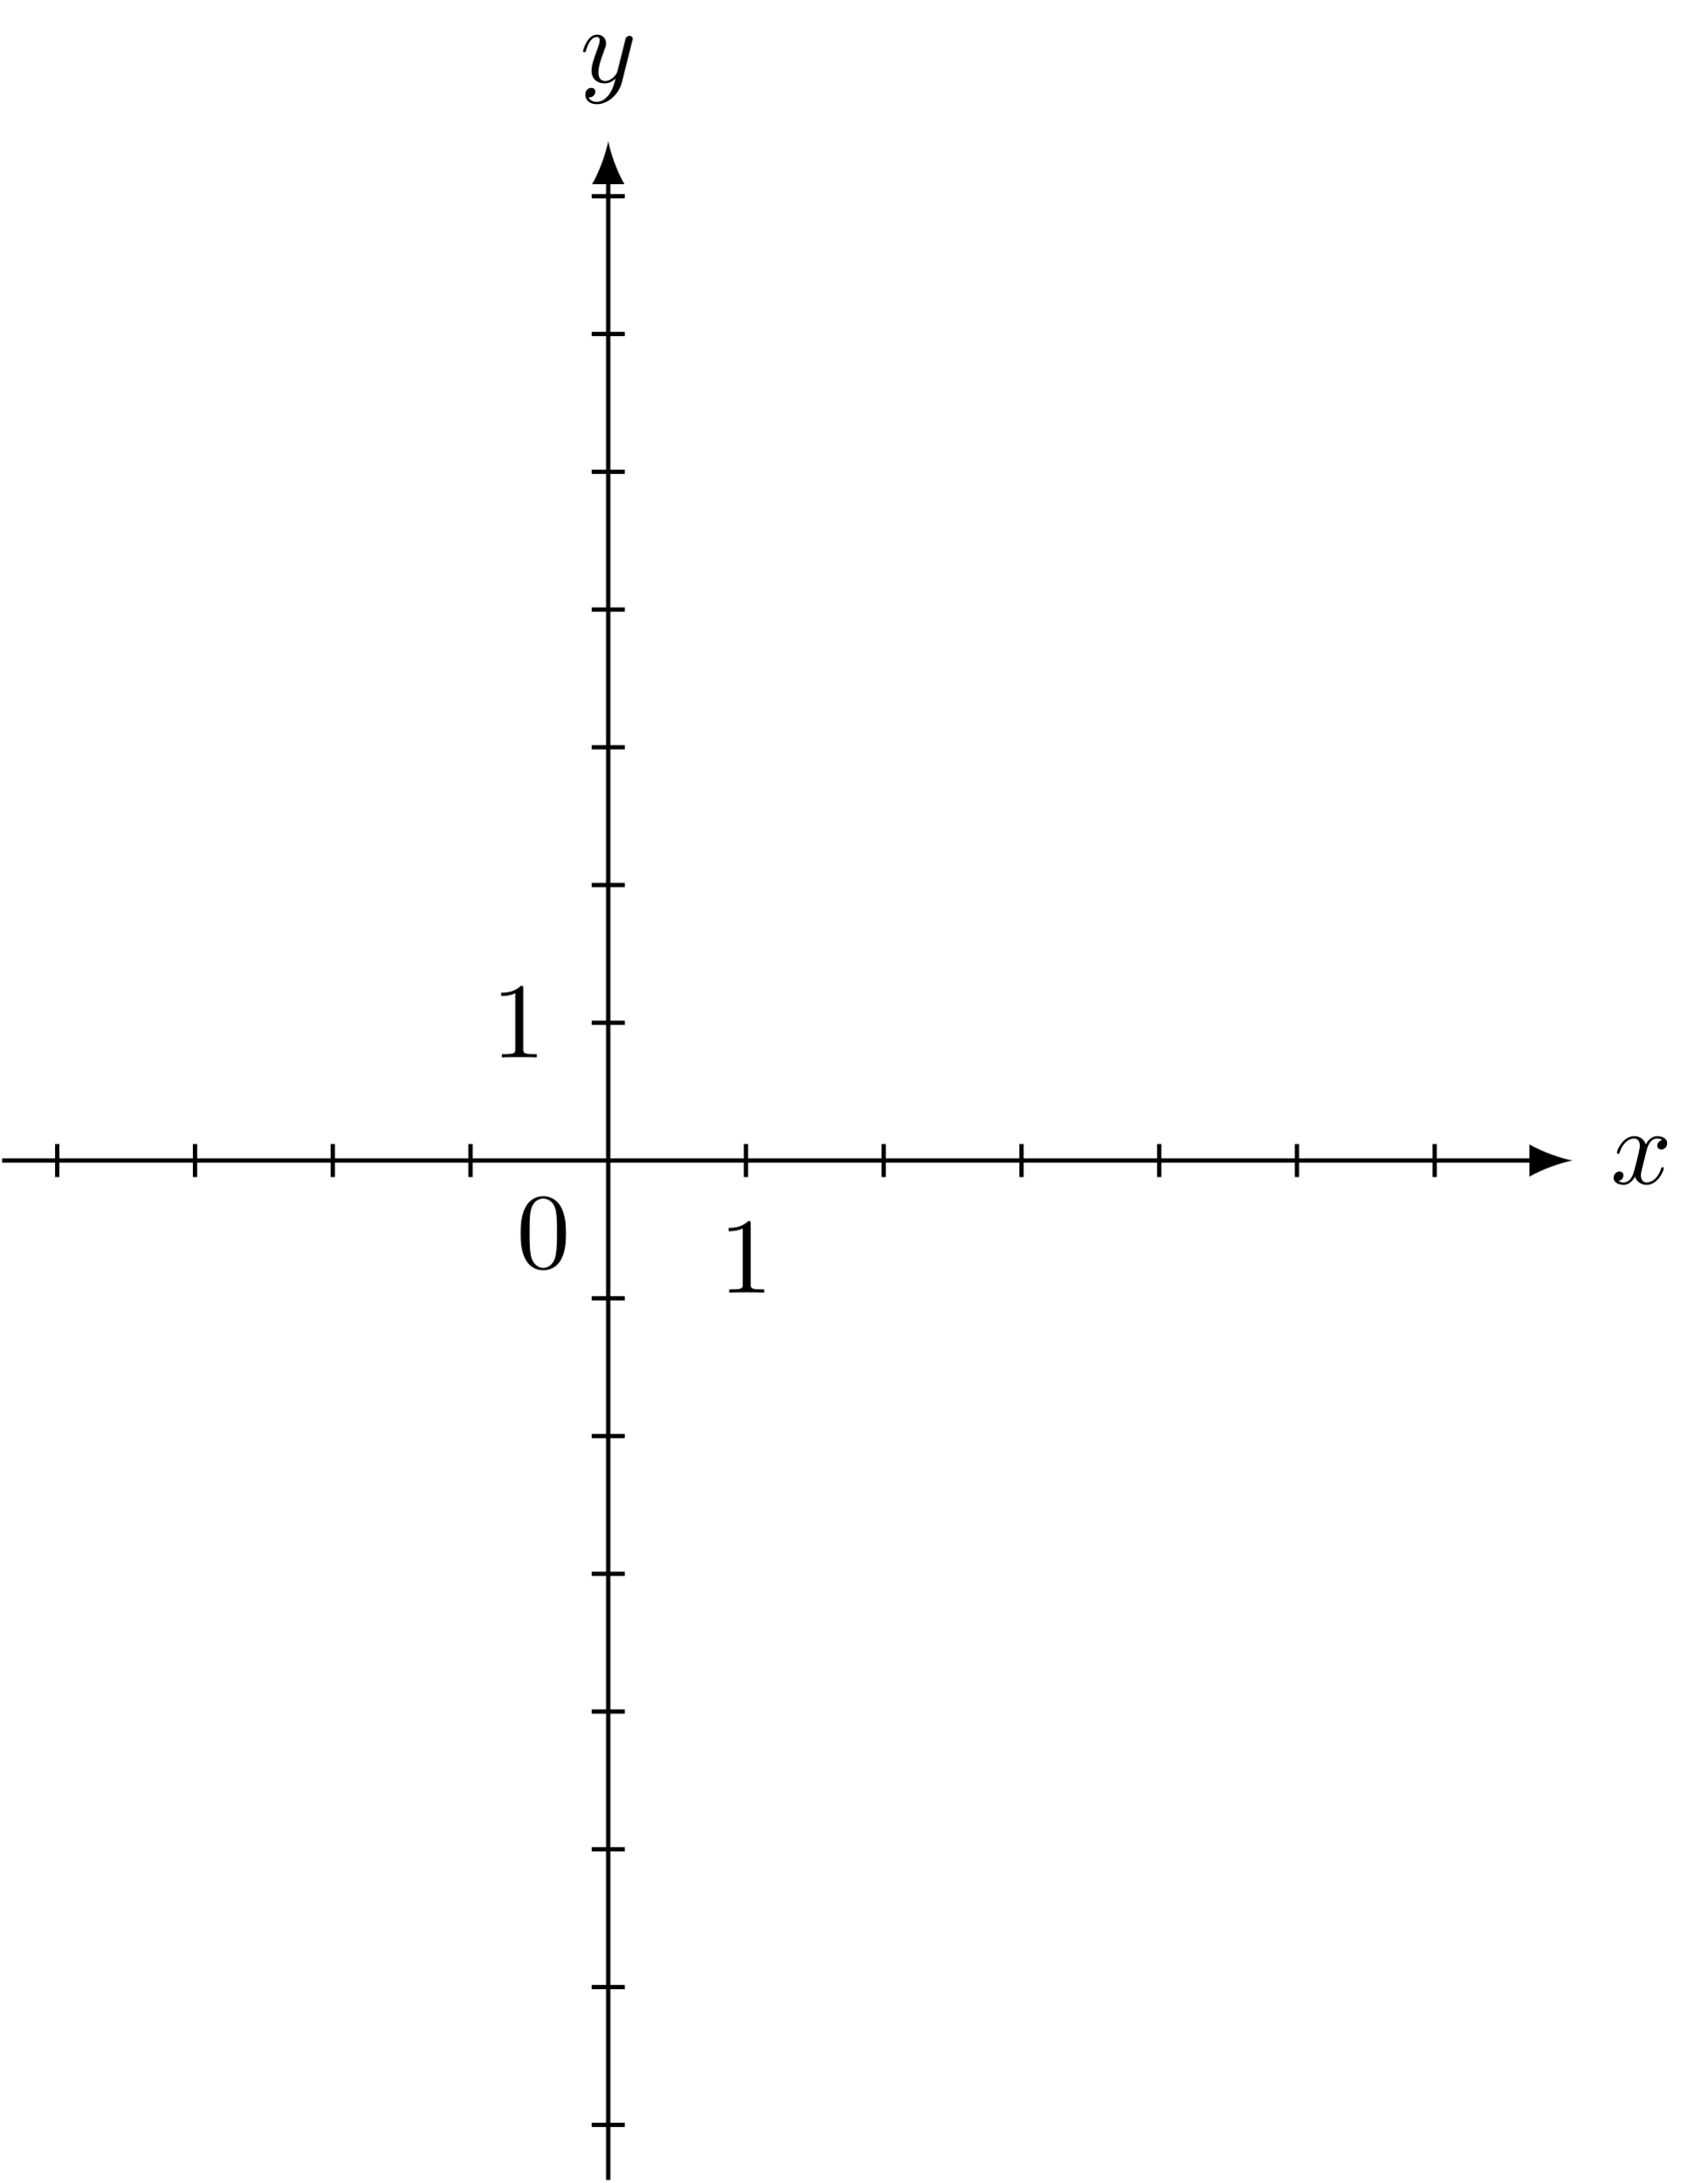
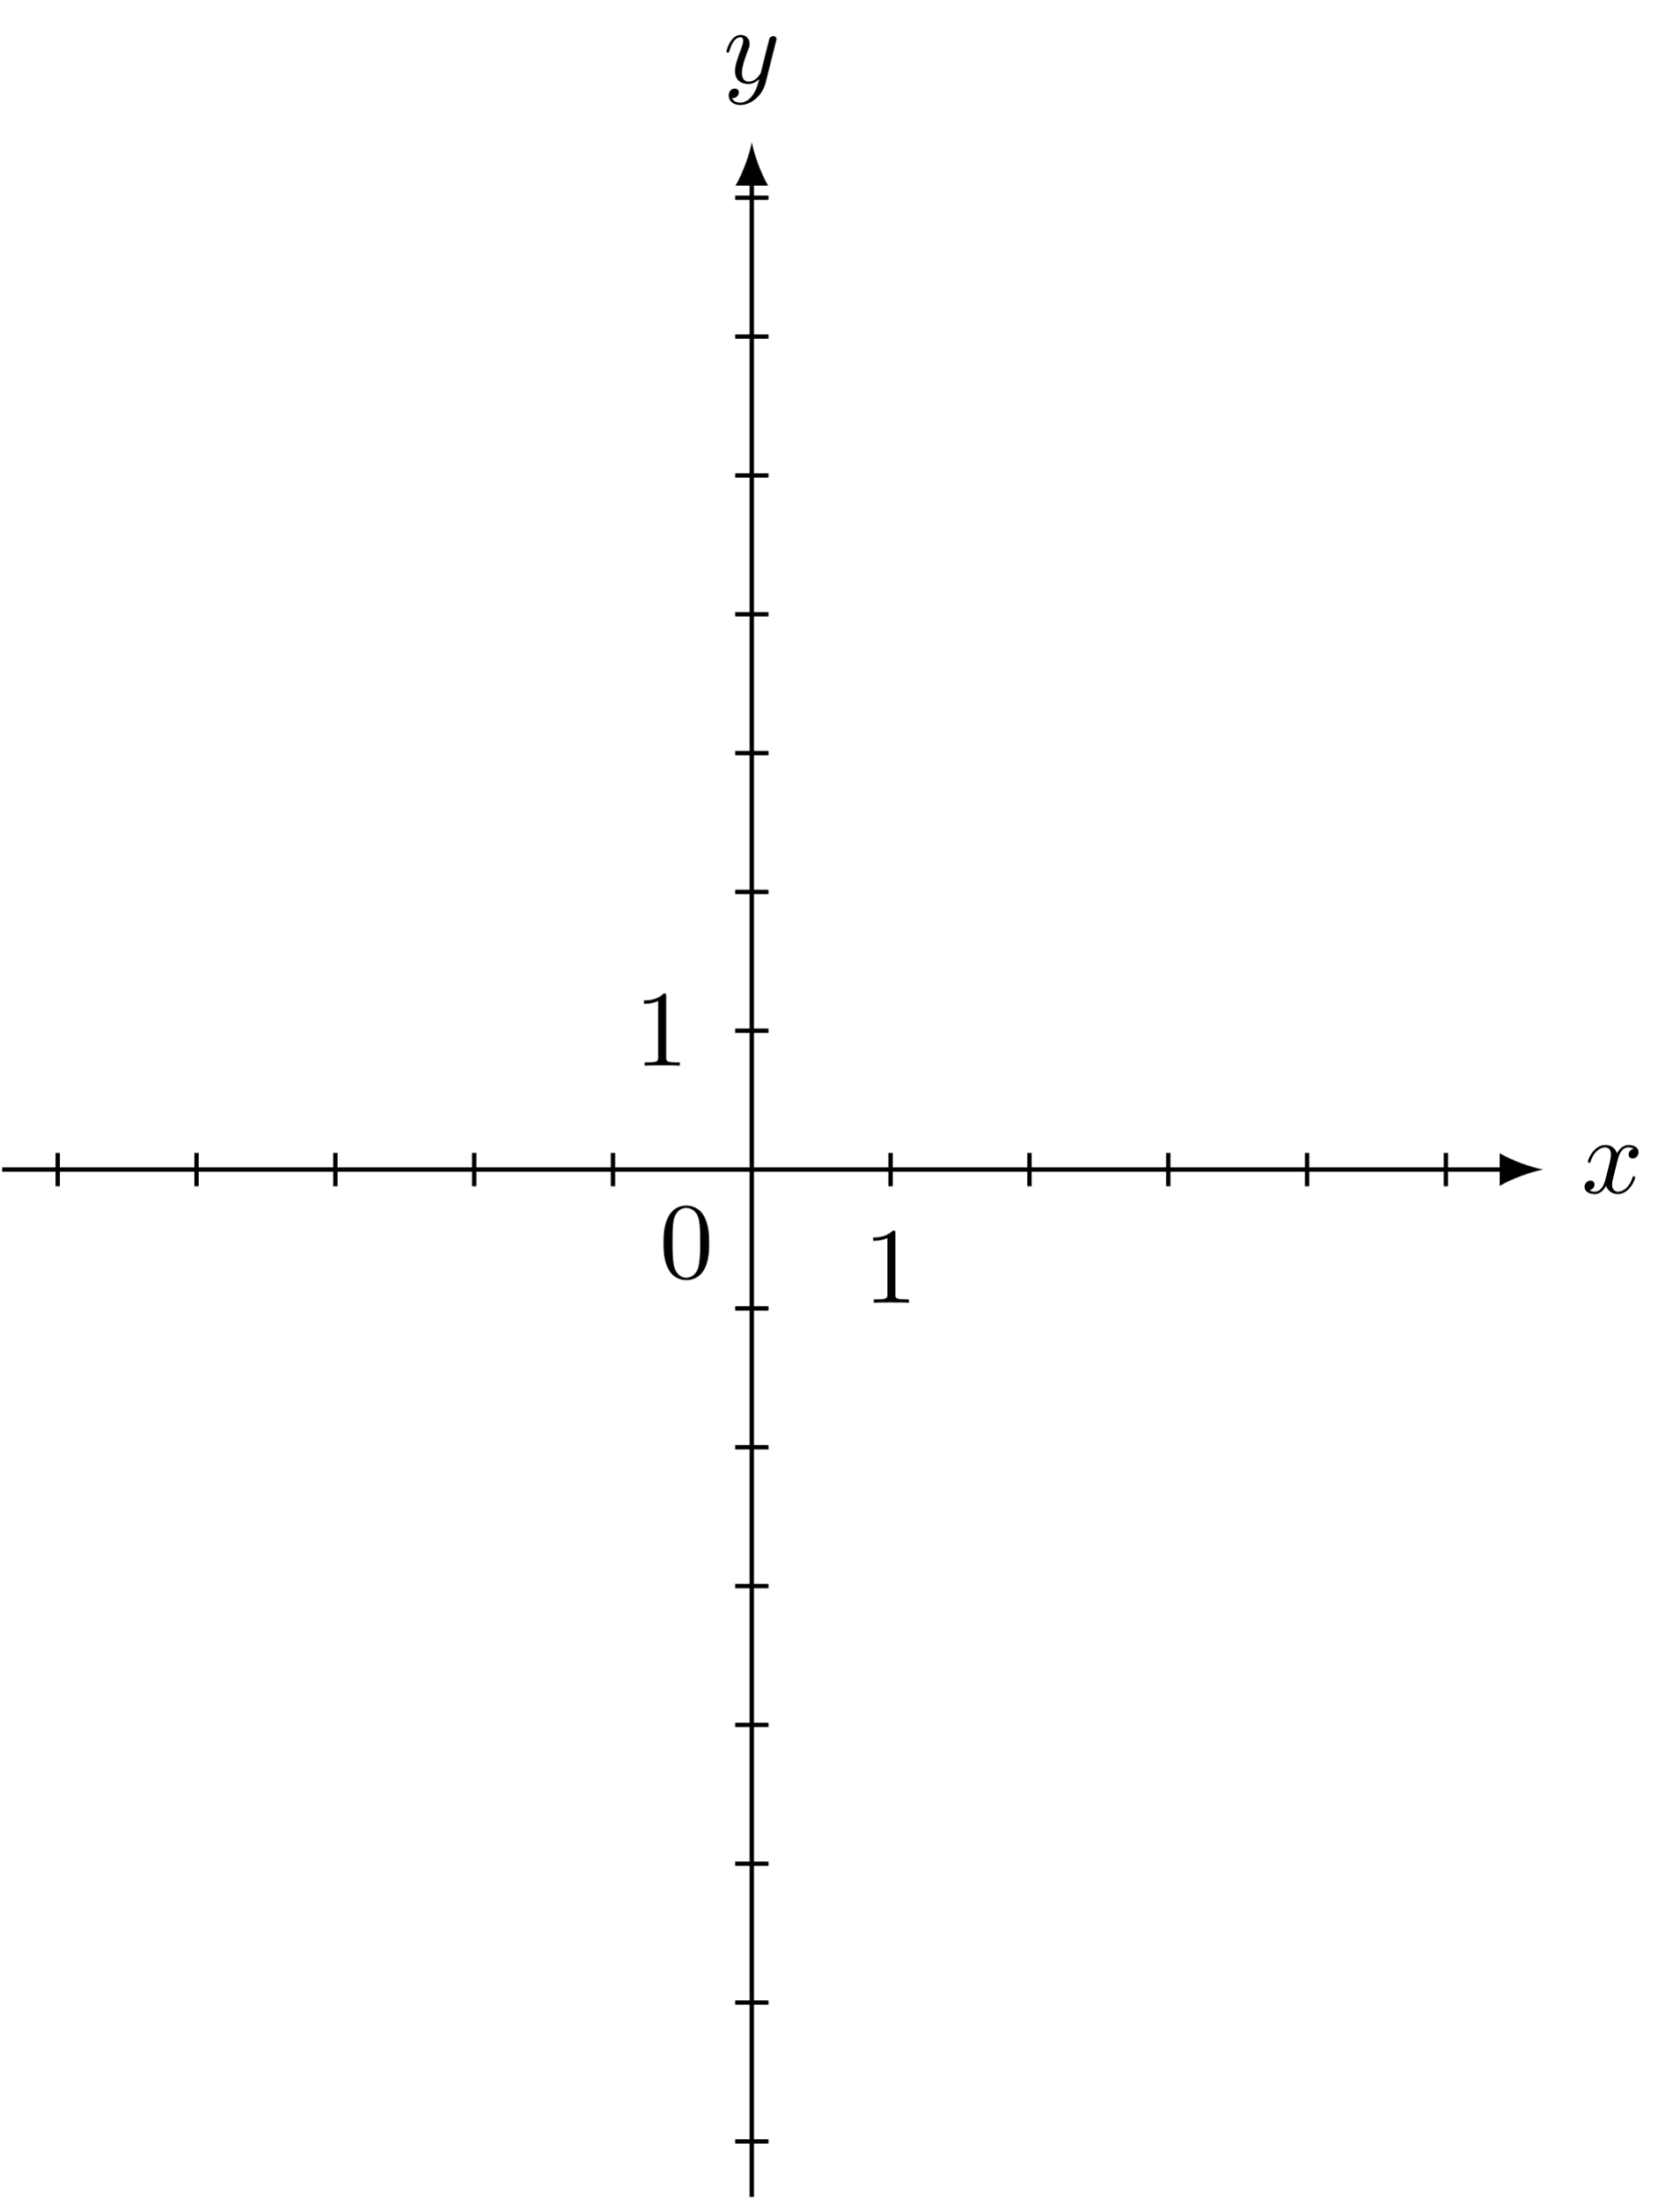
- <svg xmlns="http://www.w3.org/2000/svg" xmlns:xlink="http://www.w3.org/1999/xlink" version="1.1" width="158.15pt" height="202.052pt" viewBox="-70.007 -70.007 158.15 202.052">
+ <svg xmlns="http://www.w3.org/2000/svg" xmlns:xlink="http://www.w3.org/1999/xlink" version="1.1" width="154.323pt" height="202.052pt" viewBox="-70.007 -70.007 154.323 202.052">
  <defs>
    <path id="g1-48" d="M4.583-3.188C4.583-3.985 4.533-4.782 4.184-5.519C3.726-6.476 2.909-6.635 2.491-6.635C1.893-6.635 1.166-6.376 .757-5.45C.438-4.762 .389-3.985 .389-3.188C.389-2.441 .428-1.544 .837-.787C1.265 .02 1.993 .219 2.481 .219C3.019 .219 3.776 .01 4.214-.936C4.533-1.624 4.583-2.401 4.583-3.188ZM2.481 0C2.092 0 1.504-.249 1.325-1.205C1.215-1.803 1.215-2.72 1.215-3.308C1.215-3.945 1.215-4.603 1.295-5.141C1.484-6.326 2.232-6.416 2.481-6.416C2.809-6.416 3.467-6.237 3.656-5.25C3.756-4.692 3.756-3.935 3.756-3.308C3.756-2.56 3.756-1.883 3.646-1.245C3.497-.299 2.929 0 2.481 0Z" />
    <path id="g1-49" d="M2.929-6.376C2.929-6.615 2.929-6.635 2.7-6.635C2.082-5.998 1.205-5.998 .887-5.998V-5.689C1.086-5.689 1.674-5.689 2.192-5.948V-.787C2.192-.428 2.162-.309 1.265-.309H.946V0C1.295-.03 2.162-.03 2.56-.03S3.826-.03 4.174 0V-.309H3.856C2.959-.309 2.929-.418 2.929-.787V-6.376Z" />
    <path id="g0-120" d="M3.328-3.009C3.387-3.268 3.616-4.184 4.314-4.184C4.364-4.184 4.603-4.184 4.812-4.055C4.533-4.005 4.334-3.756 4.334-3.517C4.334-3.357 4.443-3.168 4.712-3.168C4.932-3.168 5.25-3.347 5.25-3.746C5.25-4.264 4.663-4.403 4.324-4.403C3.746-4.403 3.397-3.875 3.278-3.646C3.029-4.304 2.491-4.403 2.202-4.403C1.166-4.403 .598-3.118 .598-2.869C.598-2.77 .697-2.77 .717-2.77C.797-2.77 .827-2.79 .847-2.879C1.186-3.935 1.843-4.184 2.182-4.184C2.371-4.184 2.72-4.095 2.72-3.517C2.72-3.208 2.55-2.54 2.182-1.146C2.022-.528 1.674-.11 1.235-.11C1.176-.11 .946-.11 .737-.239C.986-.289 1.205-.498 1.205-.777C1.205-1.046 .986-1.126 .837-1.126C.538-1.126 .289-.867 .289-.548C.289-.09 .787 .11 1.225 .11C1.883 .11 2.242-.588 2.271-.648C2.391-.279 2.75 .11 3.347 .11C4.374 .11 4.941-1.176 4.941-1.425C4.941-1.524 4.852-1.524 4.822-1.524C4.732-1.524 4.712-1.484 4.692-1.415C4.364-.349 3.686-.11 3.367-.11C2.979-.11 2.819-.428 2.819-.767C2.819-.986 2.879-1.205 2.989-1.644L3.328-3.009Z" />
    <path id="g0-121" d="M4.842-3.796C4.882-3.935 4.882-3.955 4.882-4.025C4.882-4.204 4.742-4.294 4.593-4.294C4.493-4.294 4.334-4.234 4.244-4.085C4.224-4.035 4.144-3.726 4.105-3.547C4.035-3.288 3.965-3.019 3.905-2.75L3.457-.956C3.417-.807 2.989-.11 2.331-.11C1.823-.11 1.714-.548 1.714-.917C1.714-1.375 1.883-1.993 2.222-2.869C2.381-3.278 2.421-3.387 2.421-3.587C2.421-4.035 2.102-4.403 1.604-4.403C.658-4.403 .289-2.959 .289-2.869C.289-2.77 .389-2.77 .408-2.77C.508-2.77 .518-2.79 .568-2.949C.837-3.885 1.235-4.184 1.574-4.184C1.654-4.184 1.823-4.184 1.823-3.866C1.823-3.616 1.724-3.357 1.654-3.168C1.255-2.112 1.076-1.544 1.076-1.076C1.076-.189 1.704 .11 2.291 .11C2.68 .11 3.019-.06 3.298-.339C3.168 .179 3.049 .667 2.65 1.196C2.391 1.534 2.012 1.823 1.554 1.823C1.415 1.823 .966 1.793 .797 1.405C.956 1.405 1.086 1.405 1.225 1.285C1.325 1.196 1.425 1.066 1.425 .877C1.425 .568 1.156 .528 1.056 .528C.827 .528 .498 .687 .498 1.176C.498 1.674 .936 2.042 1.554 2.042C2.58 2.042 3.606 1.136 3.885 .01L4.842-3.796Z" />
  </defs>
  <g id="page1">
-     <g stroke-miterlimit="10" transform="translate(-13.68273,37.45237)scale(0.996264,-0.996264)">
+     <g stroke-miterlimit="10" transform="translate(-.926913,37.45237)scale(0.996264,-0.996264)">
      <g fill="#000" stroke="#000">
        <g stroke-width="0.4">
-           <path d="M -56.336 0.0 L 86.026 0.0" fill="none" />
-           <g transform="translate(86.02559,0.0)">
+           <path d="M -69.14 0.0 L 69.381 0.0" fill="none" />
+           <g transform="translate(69.3808,0.0)">
            <path d=" M 3.6 0.0 C 2.533 0.2 0.8 0.8 -0.4 1.5 L -0.4 -1.5 C 0.8 -0.8 2.533 -0.2 3.6 0.0  " stroke="none" />
          </g>
-           <g transform="translate(93.15851,-2.15277)">
-             <g stroke="none" transform="scale(-1.00375,1.00375)translate(-13.68273,37.45237)scale(-1,-1)">
+           <g transform="translate(76.51372,-2.15277)">
+             <g stroke="none" transform="scale(-1.00375,1.00375)translate(-.926913,37.45237)scale(-1,-1)">
              <g fill="#000">
                <g stroke="none">
-                   <use x="-13.683" y="37.452" xlink:href="#g0-120" />
+                   <use x="-.927" y="37.452" xlink:href="#g0-120" />
                </g>
              </g>
            </g>
          </g>
          <path d="M 0.0 -94.747 L 0.0 91.147" fill="none" />
          <g transform="matrix(0.0,1.0,-1.0,0.0,0.0,91.14696)">
            <path d=" M 3.6 0.0 C 2.533 0.2 0.8 0.8 -0.4 1.5 L -0.4 -1.5 C 0.8 -0.8 2.533 -0.2 3.6 0.0  " stroke="none" />
          </g>
          <g transform="translate(-2.6308,100.2243)">
-             <g stroke="none" transform="scale(-1.00375,1.00375)translate(-13.68273,37.45237)scale(-1,-1)">
+             <g stroke="none" transform="scale(-1.00375,1.00375)translate(-.926913,37.45237)scale(-1,-1)">
              <g fill="#000">
                <g stroke="none">
-                   <use x="-13.683" y="37.452" xlink:href="#g0-121" />
+                   <use x="-.927" y="37.452" xlink:href="#g0-121" />
                </g>
              </g>
            </g>
          </g>
+           <path d="M -64.018 -1.536 L -64.018 1.536" fill="none" />
          <path d="M -51.215 -1.536 L -51.215 1.536" fill="none" />
          <path d="M -38.411 -1.536 L -38.411 1.536" fill="none" />
          <path d="M -25.607 -1.536 L -25.607 1.536" fill="none" />
          <path d="M -12.804 -1.536 L -12.804 1.536" fill="none" />
          <path d="M 12.804 -1.536 L 12.804 1.536" fill="none" />
          <path d="M 25.607 -1.536 L 25.607 1.536" fill="none" />
          <path d="M 38.411 -1.536 L 38.411 1.536" fill="none" />
          <path d="M 51.215 -1.536 L 51.215 1.536" fill="none" />
          <path d="M 64.018 -1.536 L 64.018 1.536" fill="none" />
-           <path d="M 76.822 -1.536 L 76.822 1.536" fill="none" />
          <path d="M -1.536 -89.626 L 1.536 -89.626" fill="none" />
          <path d="M -1.536 -76.822 L 1.536 -76.822" fill="none" />
          <path d="M -1.536 -64.018 L 1.536 -64.018" fill="none" />
          <path d="M -1.536 -51.215 L 1.536 -51.215" fill="none" />
          <path d="M -1.536 -38.411 L 1.536 -38.411" fill="none" />
          <path d="M -1.536 -25.607 L 1.536 -25.607" fill="none" />
          <path d="M -1.536 -12.804 L 1.536 -12.804" fill="none" />
          <path d="M -1.536 12.804 L 1.536 12.804" fill="none" />
          <path d="M -1.536 25.607 L 1.536 25.607" fill="none" />
          <path d="M -1.536 38.411 L 1.536 38.411" fill="none" />
          <path d="M -1.536 51.215 L 1.536 51.215" fill="none" />
          <path d="M -1.536 64.018 L 1.536 64.018" fill="none" />
          <path d="M -1.536 76.822 L 1.536 76.822" fill="none" />
          <path d="M -1.536 89.626 L 1.536 89.626" fill="none" />
          <g transform="translate(-8.53297,-9.9774)">
-             <g stroke="none" transform="scale(-1.00375,1.00375)translate(-13.68273,37.45237)scale(-1,-1)">
+             <g stroke="none" transform="scale(-1.00375,1.00375)translate(-.926913,37.45237)scale(-1,-1)">
              <g fill="#000">
                <g stroke="none">
-                   <use x="-13.683" y="37.452" xlink:href="#g1-48" />
+                   <use x="-.927" y="37.452" xlink:href="#g1-48" />
                </g>
              </g>
            </g>
          </g>
          <g transform="translate(10.30363,-12.28195)">
-             <g stroke="none" transform="scale(-1.00375,1.00375)translate(-13.68273,37.45237)scale(-1,-1)">
+             <g stroke="none" transform="scale(-1.00375,1.00375)translate(-.926913,37.45237)scale(-1,-1)">
              <g fill="#000">
                <g stroke="none">
-                   <use x="-13.683" y="37.452" xlink:href="#g1-49" />
+                   <use x="-.927" y="37.452" xlink:href="#g1-49" />
                </g>
              </g>
            </g>
          </g>
          <g transform="translate(-10.83752,9.58142)">
-             <g stroke="none" transform="scale(-1.00375,1.00375)translate(-13.68273,37.45237)scale(-1,-1)">
+             <g stroke="none" transform="scale(-1.00375,1.00375)translate(-.926913,37.45237)scale(-1,-1)">
              <g fill="#000">
                <g stroke="none">
-                   <use x="-13.683" y="37.452" xlink:href="#g1-49" />
+                   <use x="-.927" y="37.452" xlink:href="#g1-49" />
                </g>
              </g>
            </g>
          </g>
        </g>
      </g>
    </g>
  </g>
</svg>
